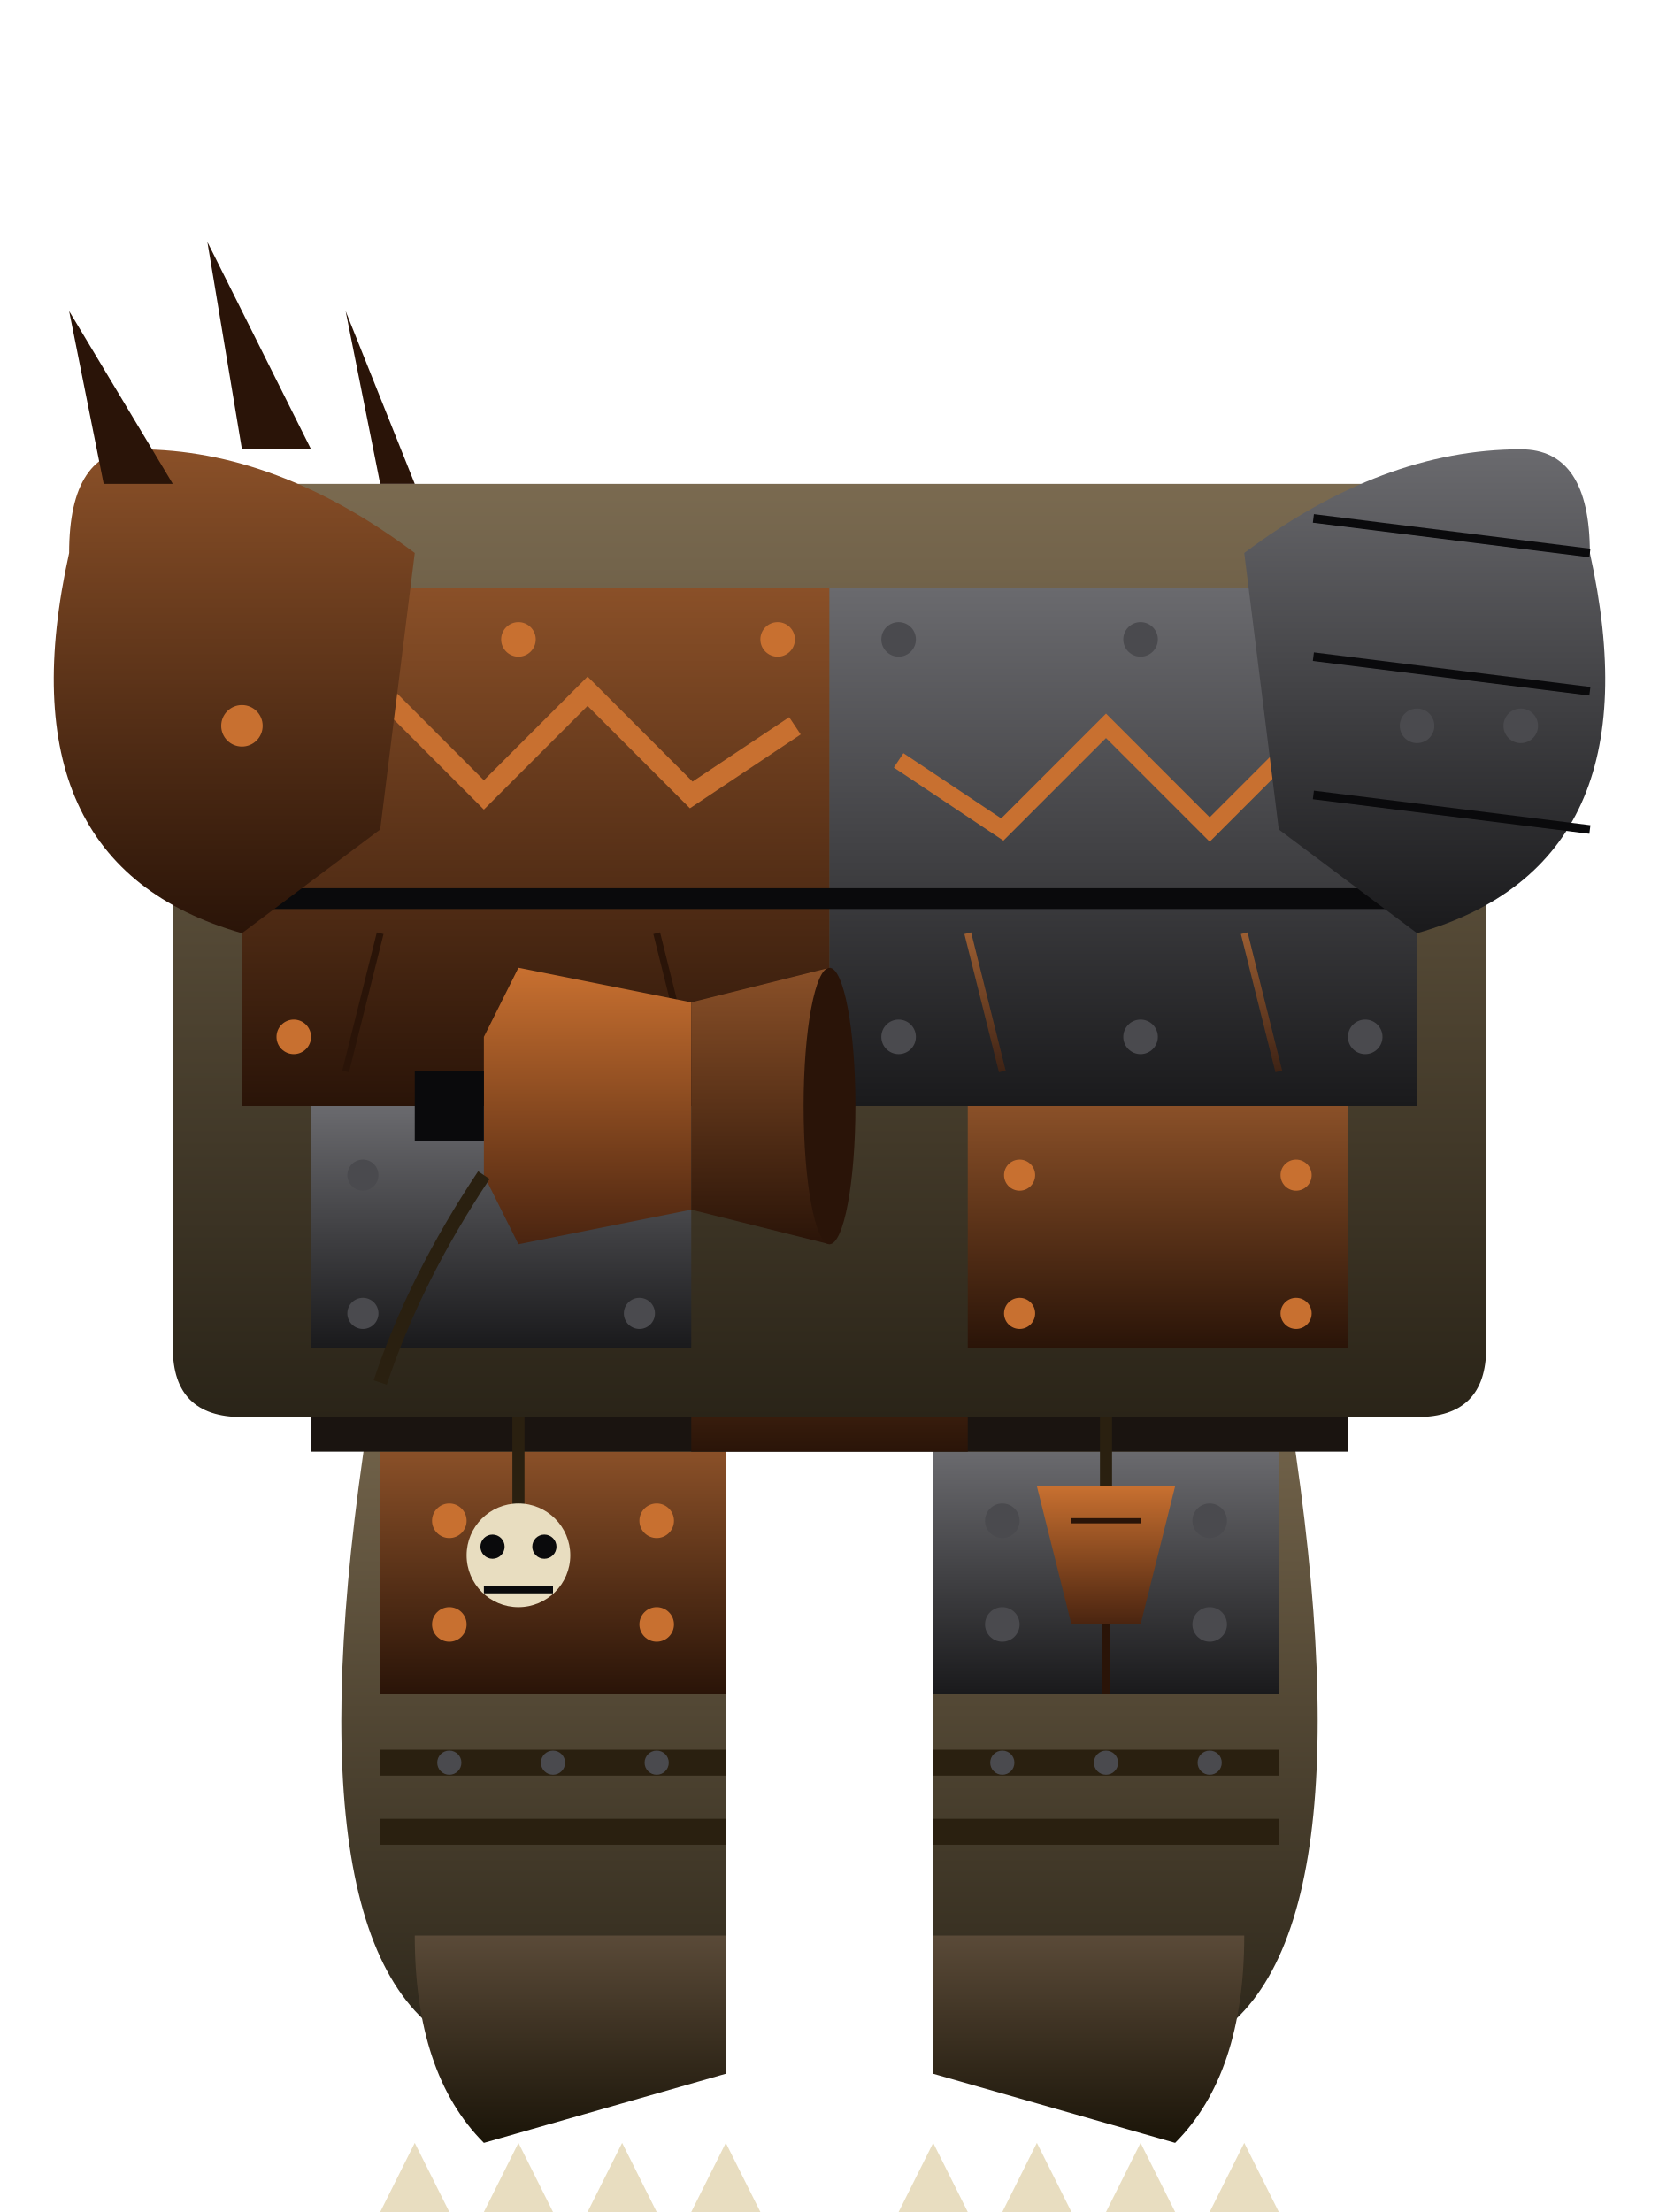
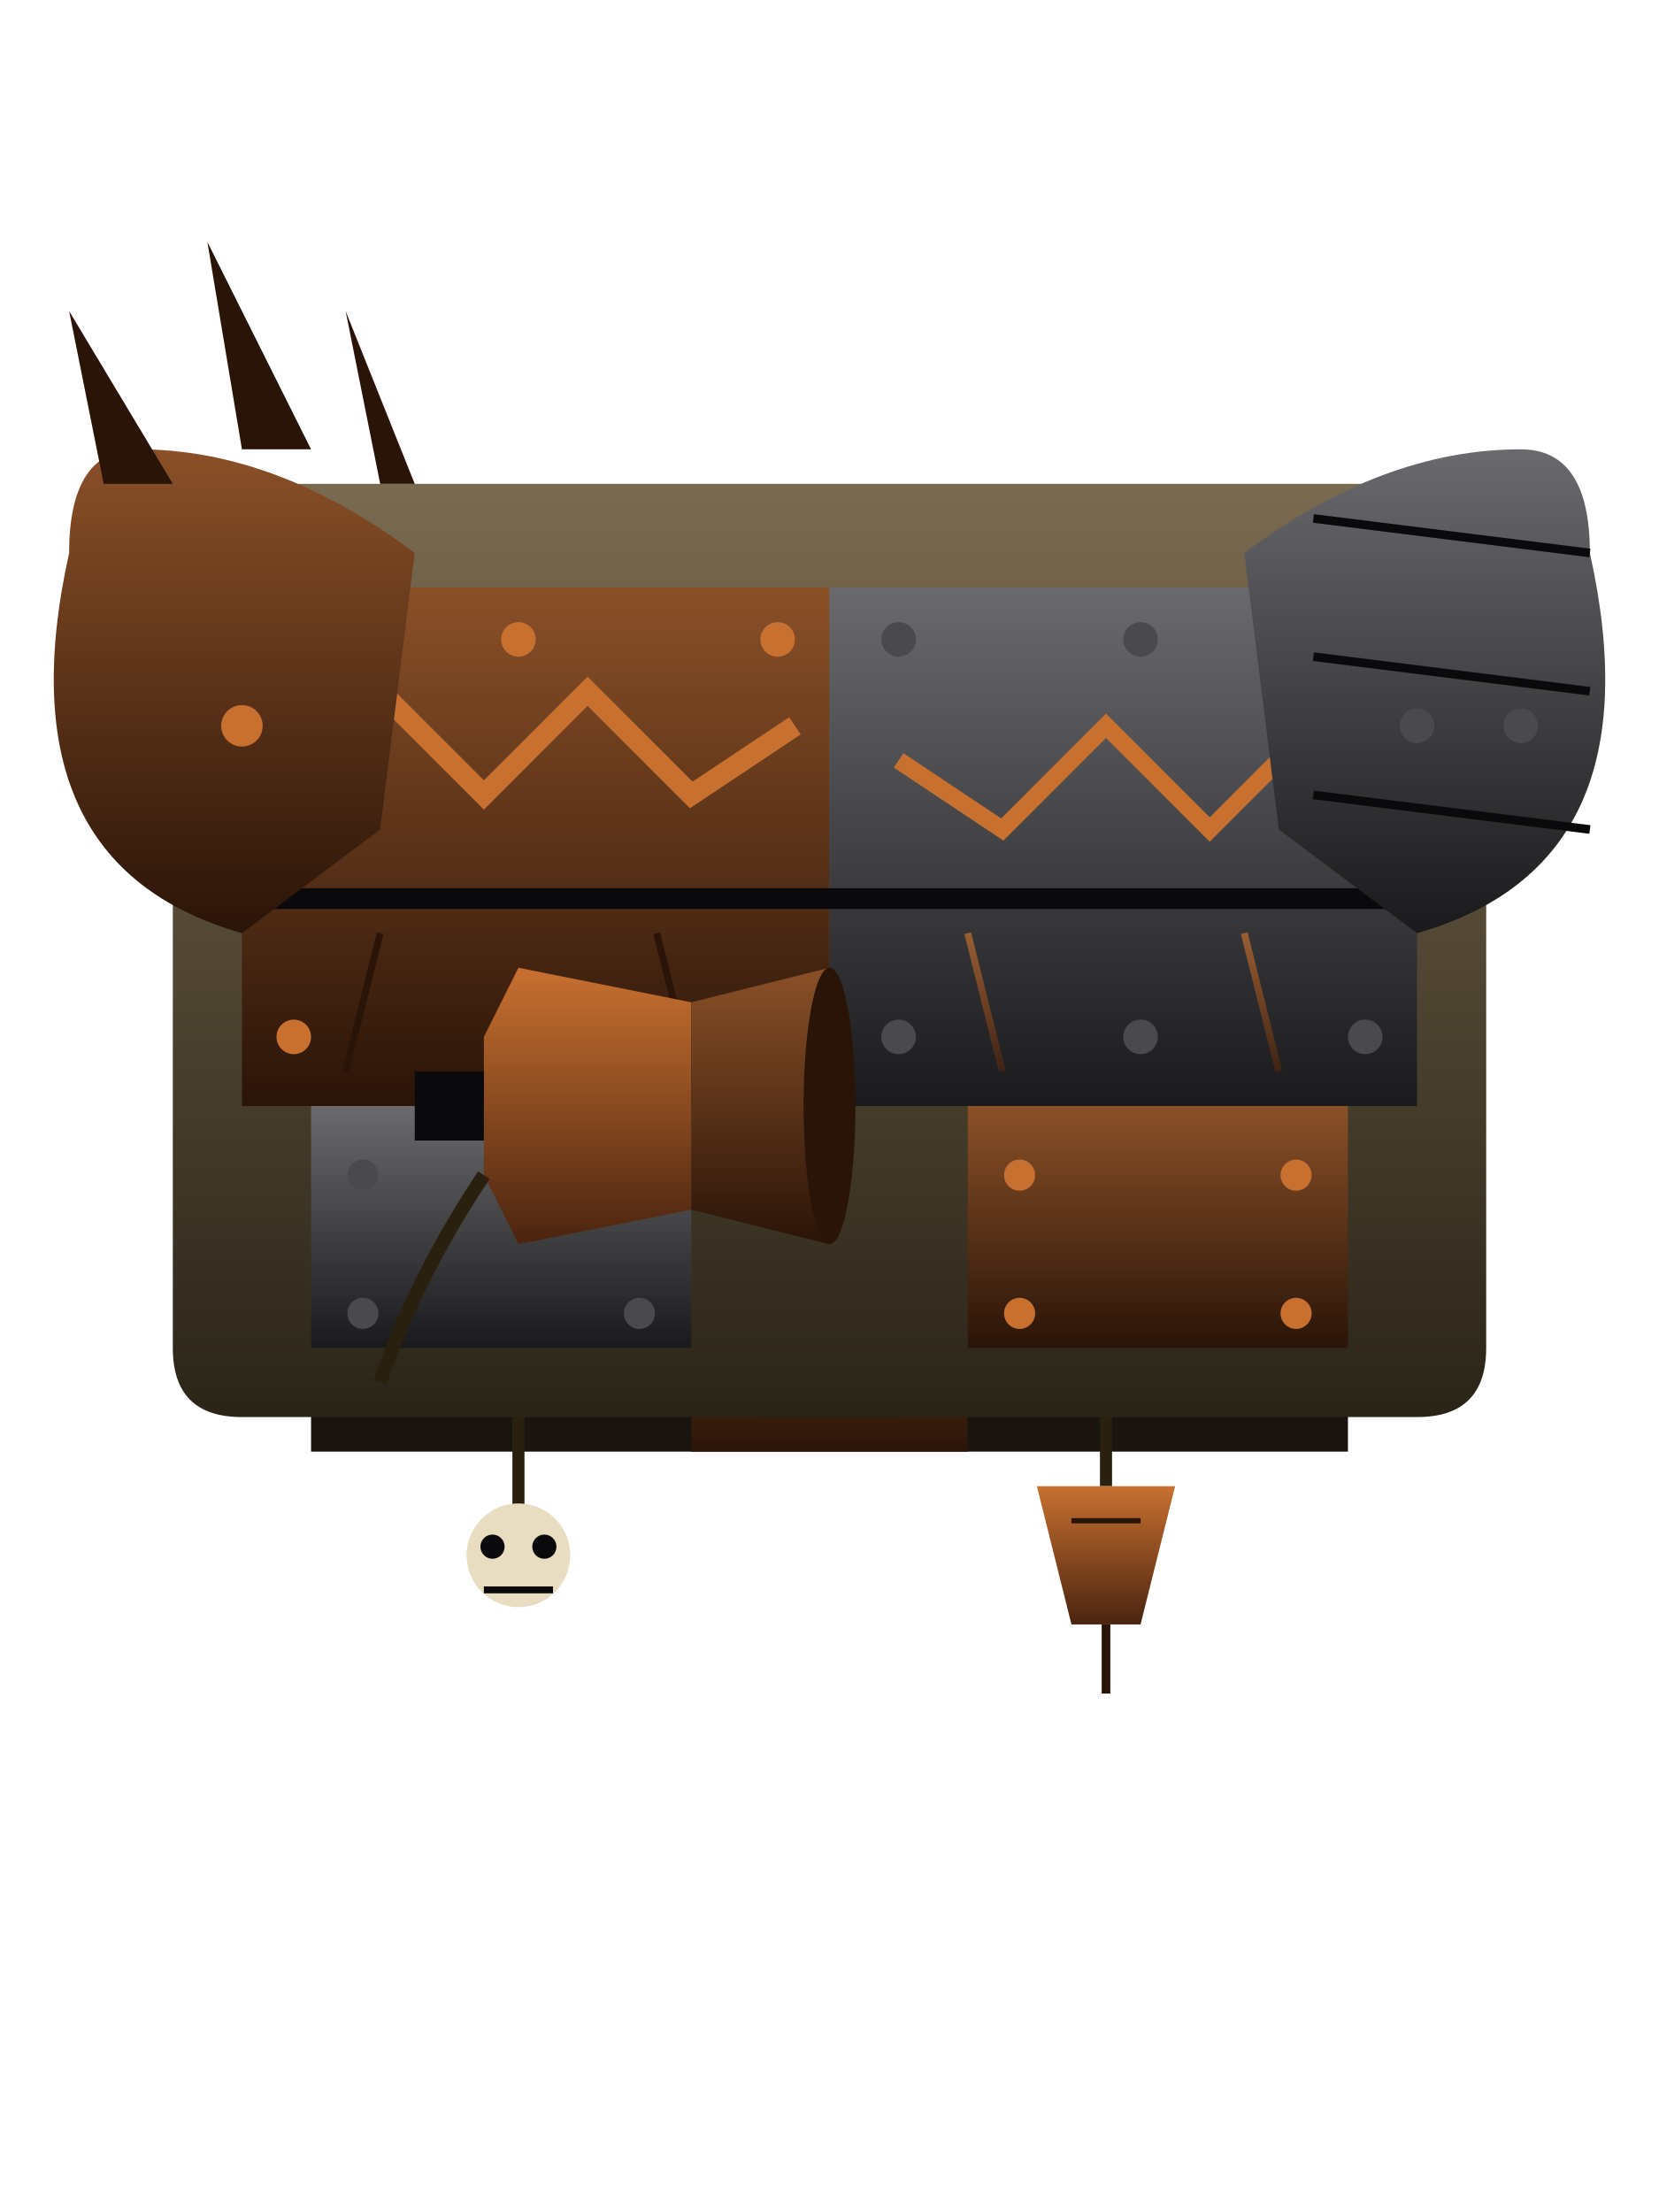
- <svg xmlns="http://www.w3.org/2000/svg" viewBox="0 0 96 128">
+ <svg xmlns="http://www.w3.org/2000/svg" viewBox="0 0 96 128" width="96" height="128">
  <defs>
    <linearGradient id="t-skin" x1="0" x2="0" y1="0" y2="1">
      <stop offset="0" stop-color="#7a6a50" />
      <stop offset="1" stop-color="#2a2418" />
-     </linearGradient>
-     <linearGradient id="t-skin-dark" x1="0" x2="0" y1="0" y2="1">
-       <stop offset="0" stop-color="#5a4a38" />
-       <stop offset="1" stop-color="#1a1408" />
    </linearGradient>
    <linearGradient id="t-rust" x1="0" x2="0" y1="0" y2="1">
      <stop offset="0" stop-color="#8a5028" />
      <stop offset="1" stop-color="#2a1408" />
    </linearGradient>
    <linearGradient id="t-rust-hl" x1="0" x2="0" y1="0" y2="1">
      <stop offset="0" stop-color="#c87030" />
      <stop offset="1" stop-color="#4a2410" />
    </linearGradient>
    <linearGradient id="t-metal" x1="0" x2="0" y1="0" y2="1">
      <stop offset="0" stop-color="#6a6a6e" />
      <stop offset="1" stop-color="#1a1a1c" />
    </linearGradient>
-     <linearGradient id="t-rag" x1="0" x2="0" y1="0" y2="1">
-       <stop offset="0" stop-color="#6a5838" />
-       <stop offset="1" stop-color="#2a2010" />
-     </linearGradient>
-     <radialGradient id="t-eye" cx=".5" cy=".5" r=".5">
-       <stop offset="0" stop-color="#ff5a3c" />
-       <stop offset=".5" stop-color="#c82810" />
-       <stop offset="1" stop-color="#3a0808" stop-opacity="0" />
-     </radialGradient>
  </defs>
-   <path d="M22 78 Q16 112 26 118 L42 120 L42 78 Z" fill="url(#t-skin)" />
-   <path d="M74 78 Q80 112 70 118 L54 120 L54 78 Z" fill="url(#t-skin)" />
-   <path d="M22 84 L42 84 L42 98 L22 98 Z" fill="url(#t-rust)" />
-   <path d="M74 84 L54 84 L54 98 L74 98 Z" fill="url(#t-metal)" />
-   <circle cx="26" cy="88" r="1" fill="#c87030" />
-   <circle cx="38" cy="88" r="1" fill="#c87030" />
-   <circle cx="26" cy="94" r="1" fill="#c87030" />
-   <circle cx="38" cy="94" r="1" fill="#c87030" />
-   <circle cx="58" cy="88" r="1" fill="#4a4a4e" />
-   <circle cx="70" cy="88" r="1" fill="#4a4a4e" />
-   <circle cx="58" cy="94" r="1" fill="#4a4a4e" />
-   <circle cx="70" cy="94" r="1" fill="#4a4a4e" />
-   <path d="M22 102 L42 102 M22 106 L42 106" stroke="#2a2010" stroke-width="1.5" />
-   <path d="M54 102 L74 102 M54 106 L74 106" stroke="#2a2010" stroke-width="1.5" />
-   <circle cx="26" cy="102" r="0.7" fill="#4a4a4e" />
-   <circle cx="32" cy="102" r="0.7" fill="#4a4a4e" />
-   <circle cx="38" cy="102" r="0.7" fill="#4a4a4e" />
-   <circle cx="58" cy="102" r="0.7" fill="#4a4a4e" />
-   <circle cx="64" cy="102" r="0.7" fill="#4a4a4e" />
-   <circle cx="70" cy="102" r="0.7" fill="#4a4a4e" />
-   <path d="M24 112 L42 112 L42 120 L28 124 Q24 120 24 112 Z" fill="url(#t-skin-dark)" />
-   <path d="M72 112 L54 112 L54 120 L68 124 Q72 120 72 112 Z" fill="url(#t-skin-dark)" />
-   <path d="M24 124 L22 128 L26 128 Z" fill="#e8ddc0" />
-   <path d="M30 124 L28 128 L32 128 Z" fill="#e8ddc0" />
-   <path d="M36 124 L34 128 L38 128 Z" fill="#e8ddc0" />
-   <path d="M42 124 L40 128 L44 128 Z" fill="#e8ddc0" />
-   <path d="M54 124 L52 128 L56 128 Z" fill="#e8ddc0" />
-   <path d="M60 124 L58 128 L62 128 Z" fill="#e8ddc0" />
-   <path d="M66 124 L64 128 L68 128 Z" fill="#e8ddc0" />
-   <path d="M72 124 L70 128 L74 128 Z" fill="#e8ddc0" />
  <path d="M18 72 L78 72 L78 84 L18 84 Z" fill="#1a1410" />
  <rect x="40" y="70" width="16" height="14" fill="url(#t-rust)" />
  <rect x="44" y="74" width="8" height="8" fill="#0a0a0c" />
  <path d="M45 76 L51 76 M48 74 L48 80 M45 80 L51 80" stroke="#c87030" stroke-width="0.8" />
  <path d="M30 80 L30 88" stroke="#2a2010" stroke-width="0.7" />
  <circle cx="30" cy="90" r="3" fill="#e8ddc0" />
  <circle cx="28.5" cy="89.5" r="0.7" fill="#0a0a0c" />
  <circle cx="31.5" cy="89.5" r="0.7" fill="#0a0a0c" />
  <path d="M28 92 L32 92" stroke="#0a0a0c" stroke-width="0.4" />
  <path d="M64 80 L64 86" stroke="#2a2010" stroke-width="0.7" />
  <path d="M60 86 L68 86 L66 94 L62 94 Z" fill="url(#t-rust-hl)" />
  <path d="M64 94 L64 98" stroke="#2a1408" stroke-width="0.5" />
  <path d="M62 88 L66 88" stroke="#2a1408" stroke-width="0.3" />
  <path d="M10 36 Q6 32 14 28 L82 28 Q90 32 86 36 L86 78 Q86 82 82 82 L14 82 Q10 82 10 78 Z" fill="url(#t-skin)" />
  <path d="M14 34 L48 34 L48 64 L14 64 Z" fill="url(#t-rust)" />
  <path d="M48 34 L82 34 L82 64 L48 64 Z" fill="url(#t-metal)" />
  <path d="M14 52 L82 52" stroke="#0a0a0c" stroke-width="1.2" />
  <path d="M18 64 L40 64 L40 78 L18 78 Z" fill="url(#t-metal)" />
  <path d="M56 64 L78 64 L78 78 L56 78 Z" fill="url(#t-rust)" />
  <circle cx="17" cy="37" r="1" fill="#c87030" />
  <circle cx="30" cy="37" r="1" fill="#c87030" />
  <circle cx="45" cy="37" r="1" fill="#c87030" />
  <circle cx="17" cy="60" r="1" fill="#c87030" />
  <circle cx="30" cy="60" r="1" fill="#c87030" />
  <circle cx="45" cy="60" r="1" fill="#c87030" />
  <circle cx="52" cy="37" r="1" fill="#4a4a4e" />
  <circle cx="66" cy="37" r="1" fill="#4a4a4e" />
  <circle cx="79" cy="37" r="1" fill="#4a4a4e" />
  <circle cx="52" cy="60" r="1" fill="#4a4a4e" />
  <circle cx="66" cy="60" r="1" fill="#4a4a4e" />
  <circle cx="79" cy="60" r="1" fill="#4a4a4e" />
  <circle cx="21" cy="68" r="0.9" fill="#4a4a4e" />
  <circle cx="37" cy="68" r="0.9" fill="#4a4a4e" />
  <circle cx="21" cy="76" r="0.9" fill="#4a4a4e" />
  <circle cx="37" cy="76" r="0.9" fill="#4a4a4e" />
  <circle cx="59" cy="68" r="0.9" fill="#c87030" />
  <circle cx="75" cy="68" r="0.9" fill="#c87030" />
  <circle cx="59" cy="76" r="0.9" fill="#c87030" />
  <circle cx="75" cy="76" r="0.9" fill="#c87030" />
  <path d="M16 44 L22 40 L28 46 L34 40 L40 46 L46 42" fill="none" stroke="#c87030" stroke-width="1.2" />
  <path d="M52 44 L58 48 L64 42 L70 48 L76 42 L80 46" fill="none" stroke="#c87030" stroke-width="1" />
  <path d="M22 54 L20 62" stroke="#2a1408" stroke-width="0.4" />
  <path d="M38 54 L40 62" stroke="#2a1408" stroke-width="0.4" />
  <path d="M56 54 L58 62" stroke="url(#t-rust-hl)" stroke-width="0.4" opacity=".7" />
  <path d="M72 54 L74 62" stroke="url(#t-rust-hl)" stroke-width="0.4" opacity=".7" />
  <path d="M30 56 L28 60 L28 68 L30 72 L40 70 L40 58 Z" fill="url(#t-rust-hl)" />
  <path d="M40 58 L48 56 L48 72 L40 70 Z" fill="url(#t-rust)" />
  <ellipse cx="48" cy="64" rx="1.5" ry="8" fill="#2a1408" />
  <rect x="24" y="62" width="4" height="4" fill="#0a0a0c" />
  <path d="M28 68 Q24 74 22 80" stroke="#2a2010" stroke-width="0.8" fill="none" />
  <path d="M4 32 Q0 50 14 54 L22 48 L24 32 Q16 26 8 26 Q4 26 4 32 Z" fill="url(#t-rust)" />
  <path d="M6 28 L4 18 L10 28 Z" fill="#2a1408" />
  <path d="M14 26 L12 14 L18 26 Z" fill="#2a1408" />
  <path d="M22 28 L20 18 L24 28 Z" fill="#2a1408" />
  <circle cx="14" cy="42" r="1.2" fill="#c87030" />
  <path d="M92 32 Q96 50 82 54 L74 48 L72 32 Q80 26 88 26 Q92 26 92 32 Z" fill="url(#t-metal)" />
  <path d="M76 30 L92 32" stroke="#0a0a0c" stroke-width="0.5" />
  <path d="M76 38 L92 40" stroke="#0a0a0c" stroke-width="0.5" />
  <path d="M76 46 L92 48" stroke="#0a0a0c" stroke-width="0.5" />
  <circle cx="82" cy="42" r="1" fill="#4a4a4e" />
  <circle cx="88" cy="42" r="1" fill="#4a4a4e" />
</svg>
